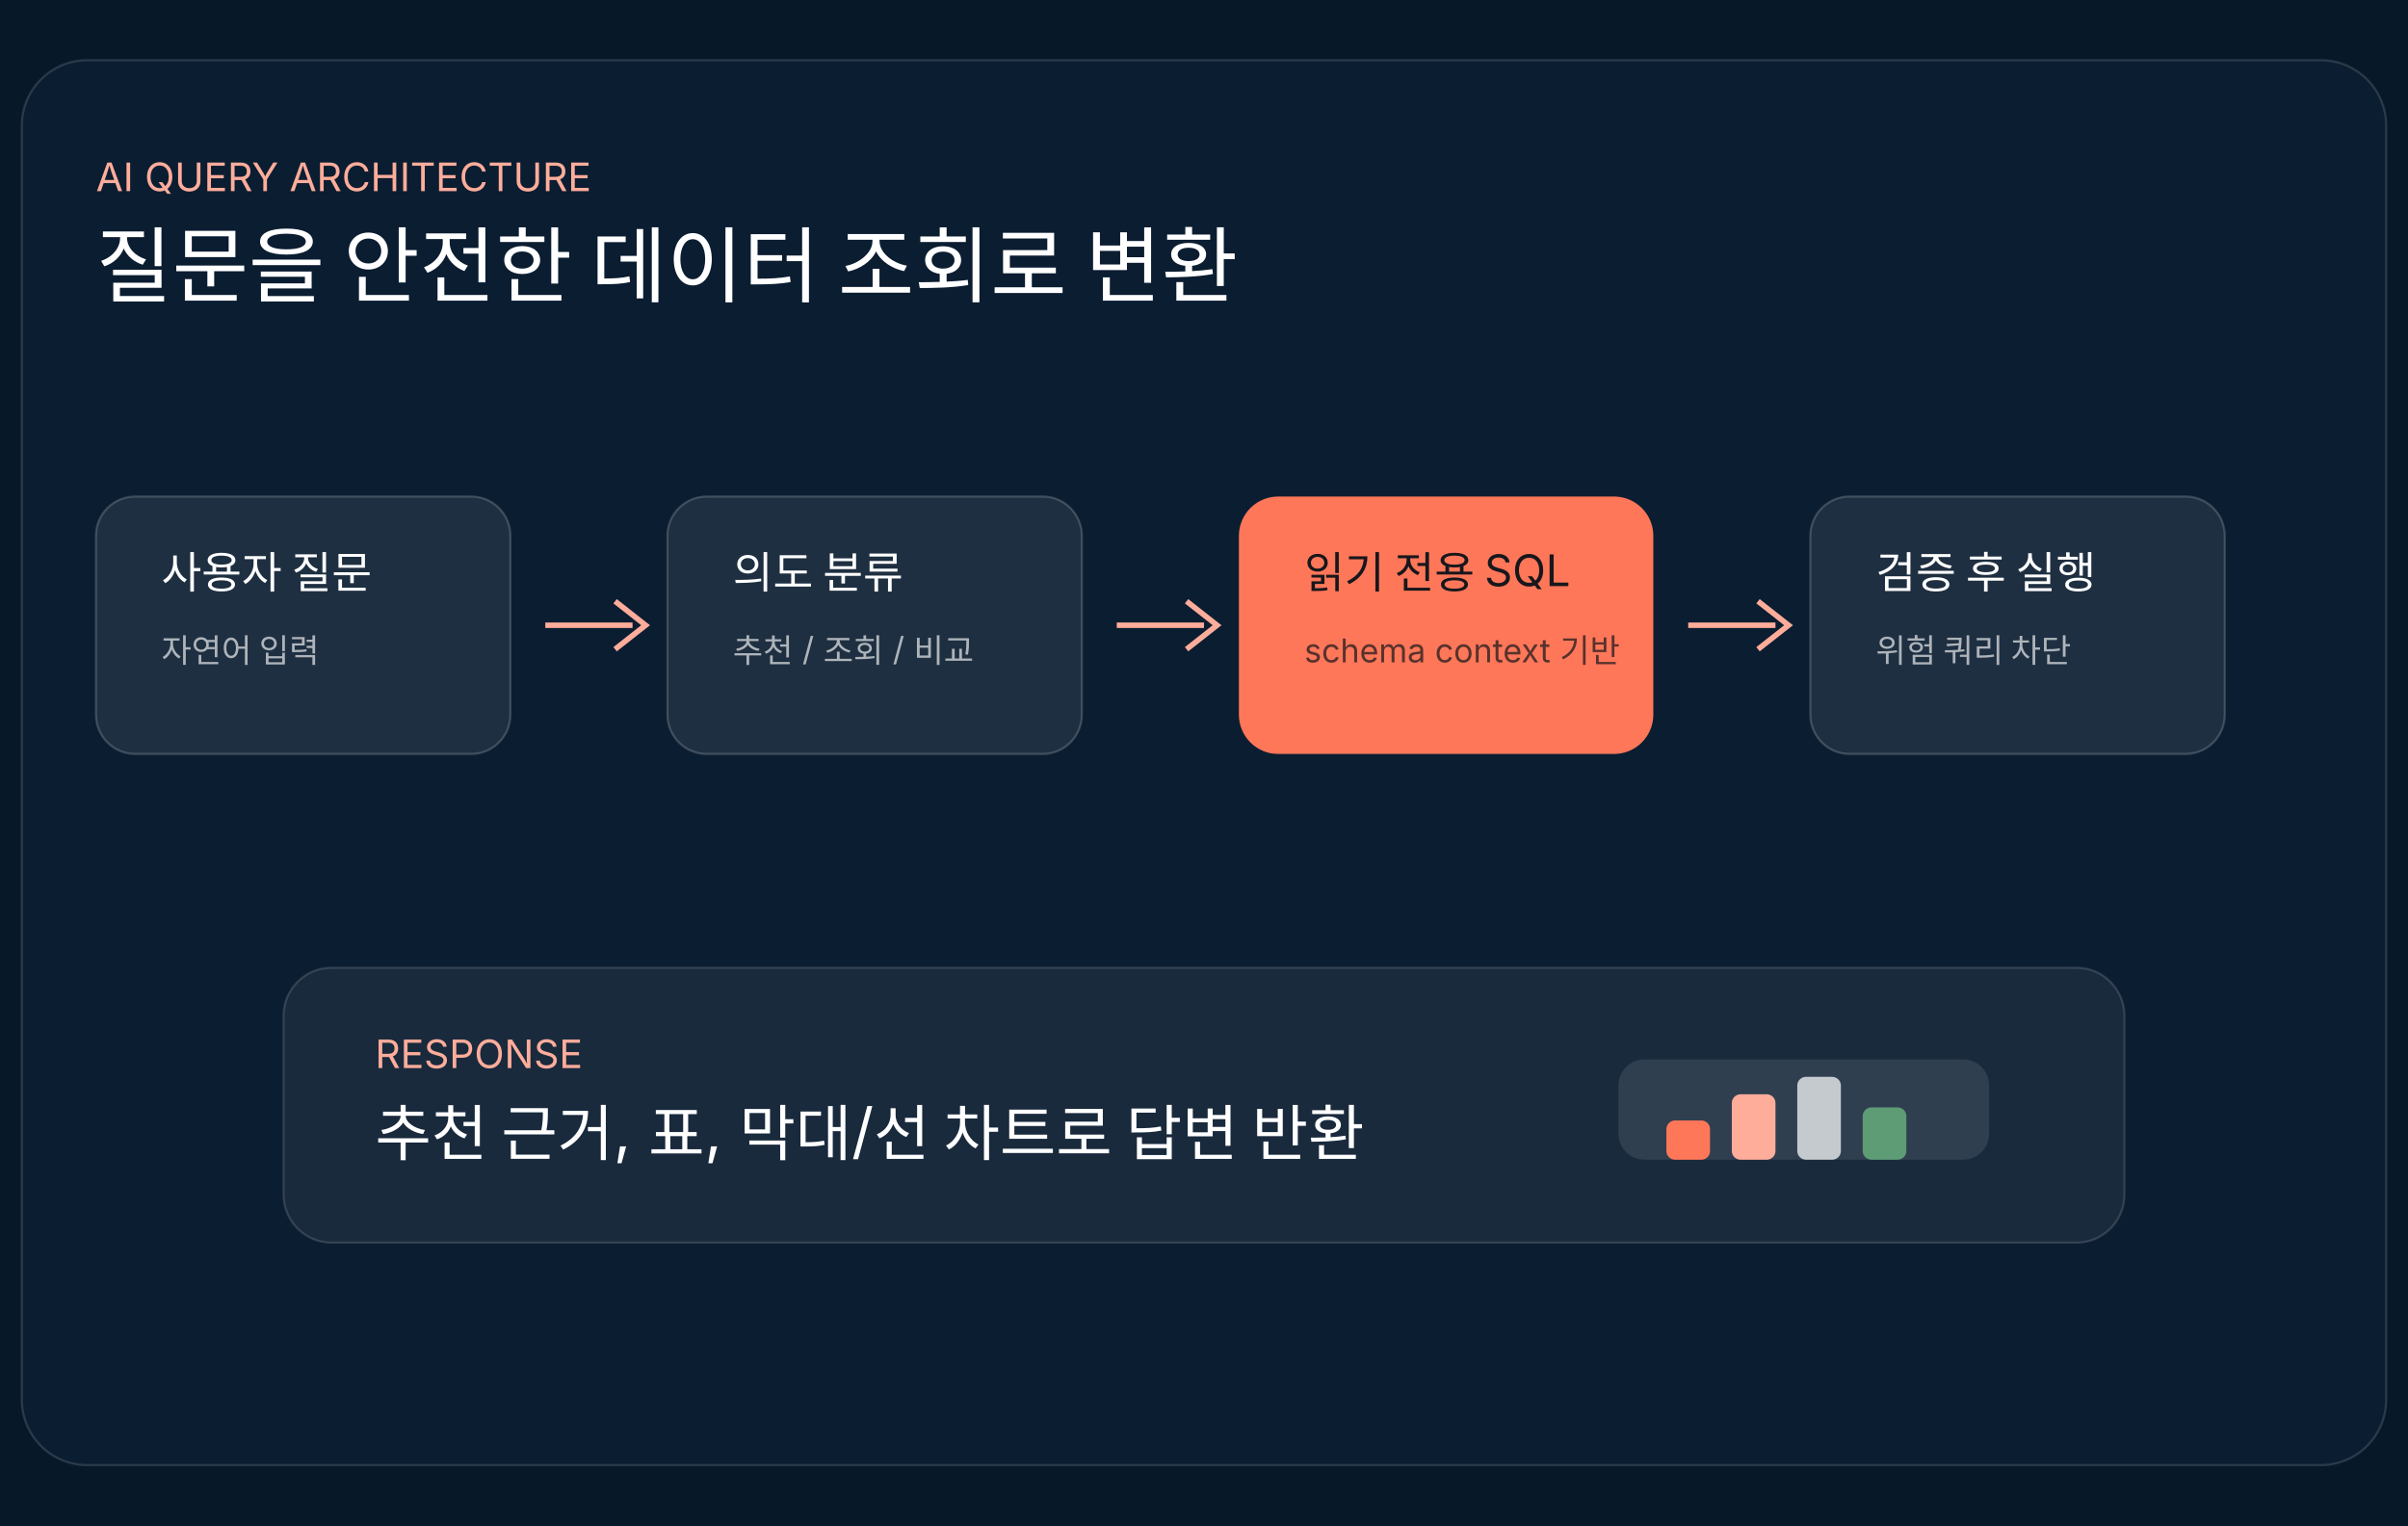
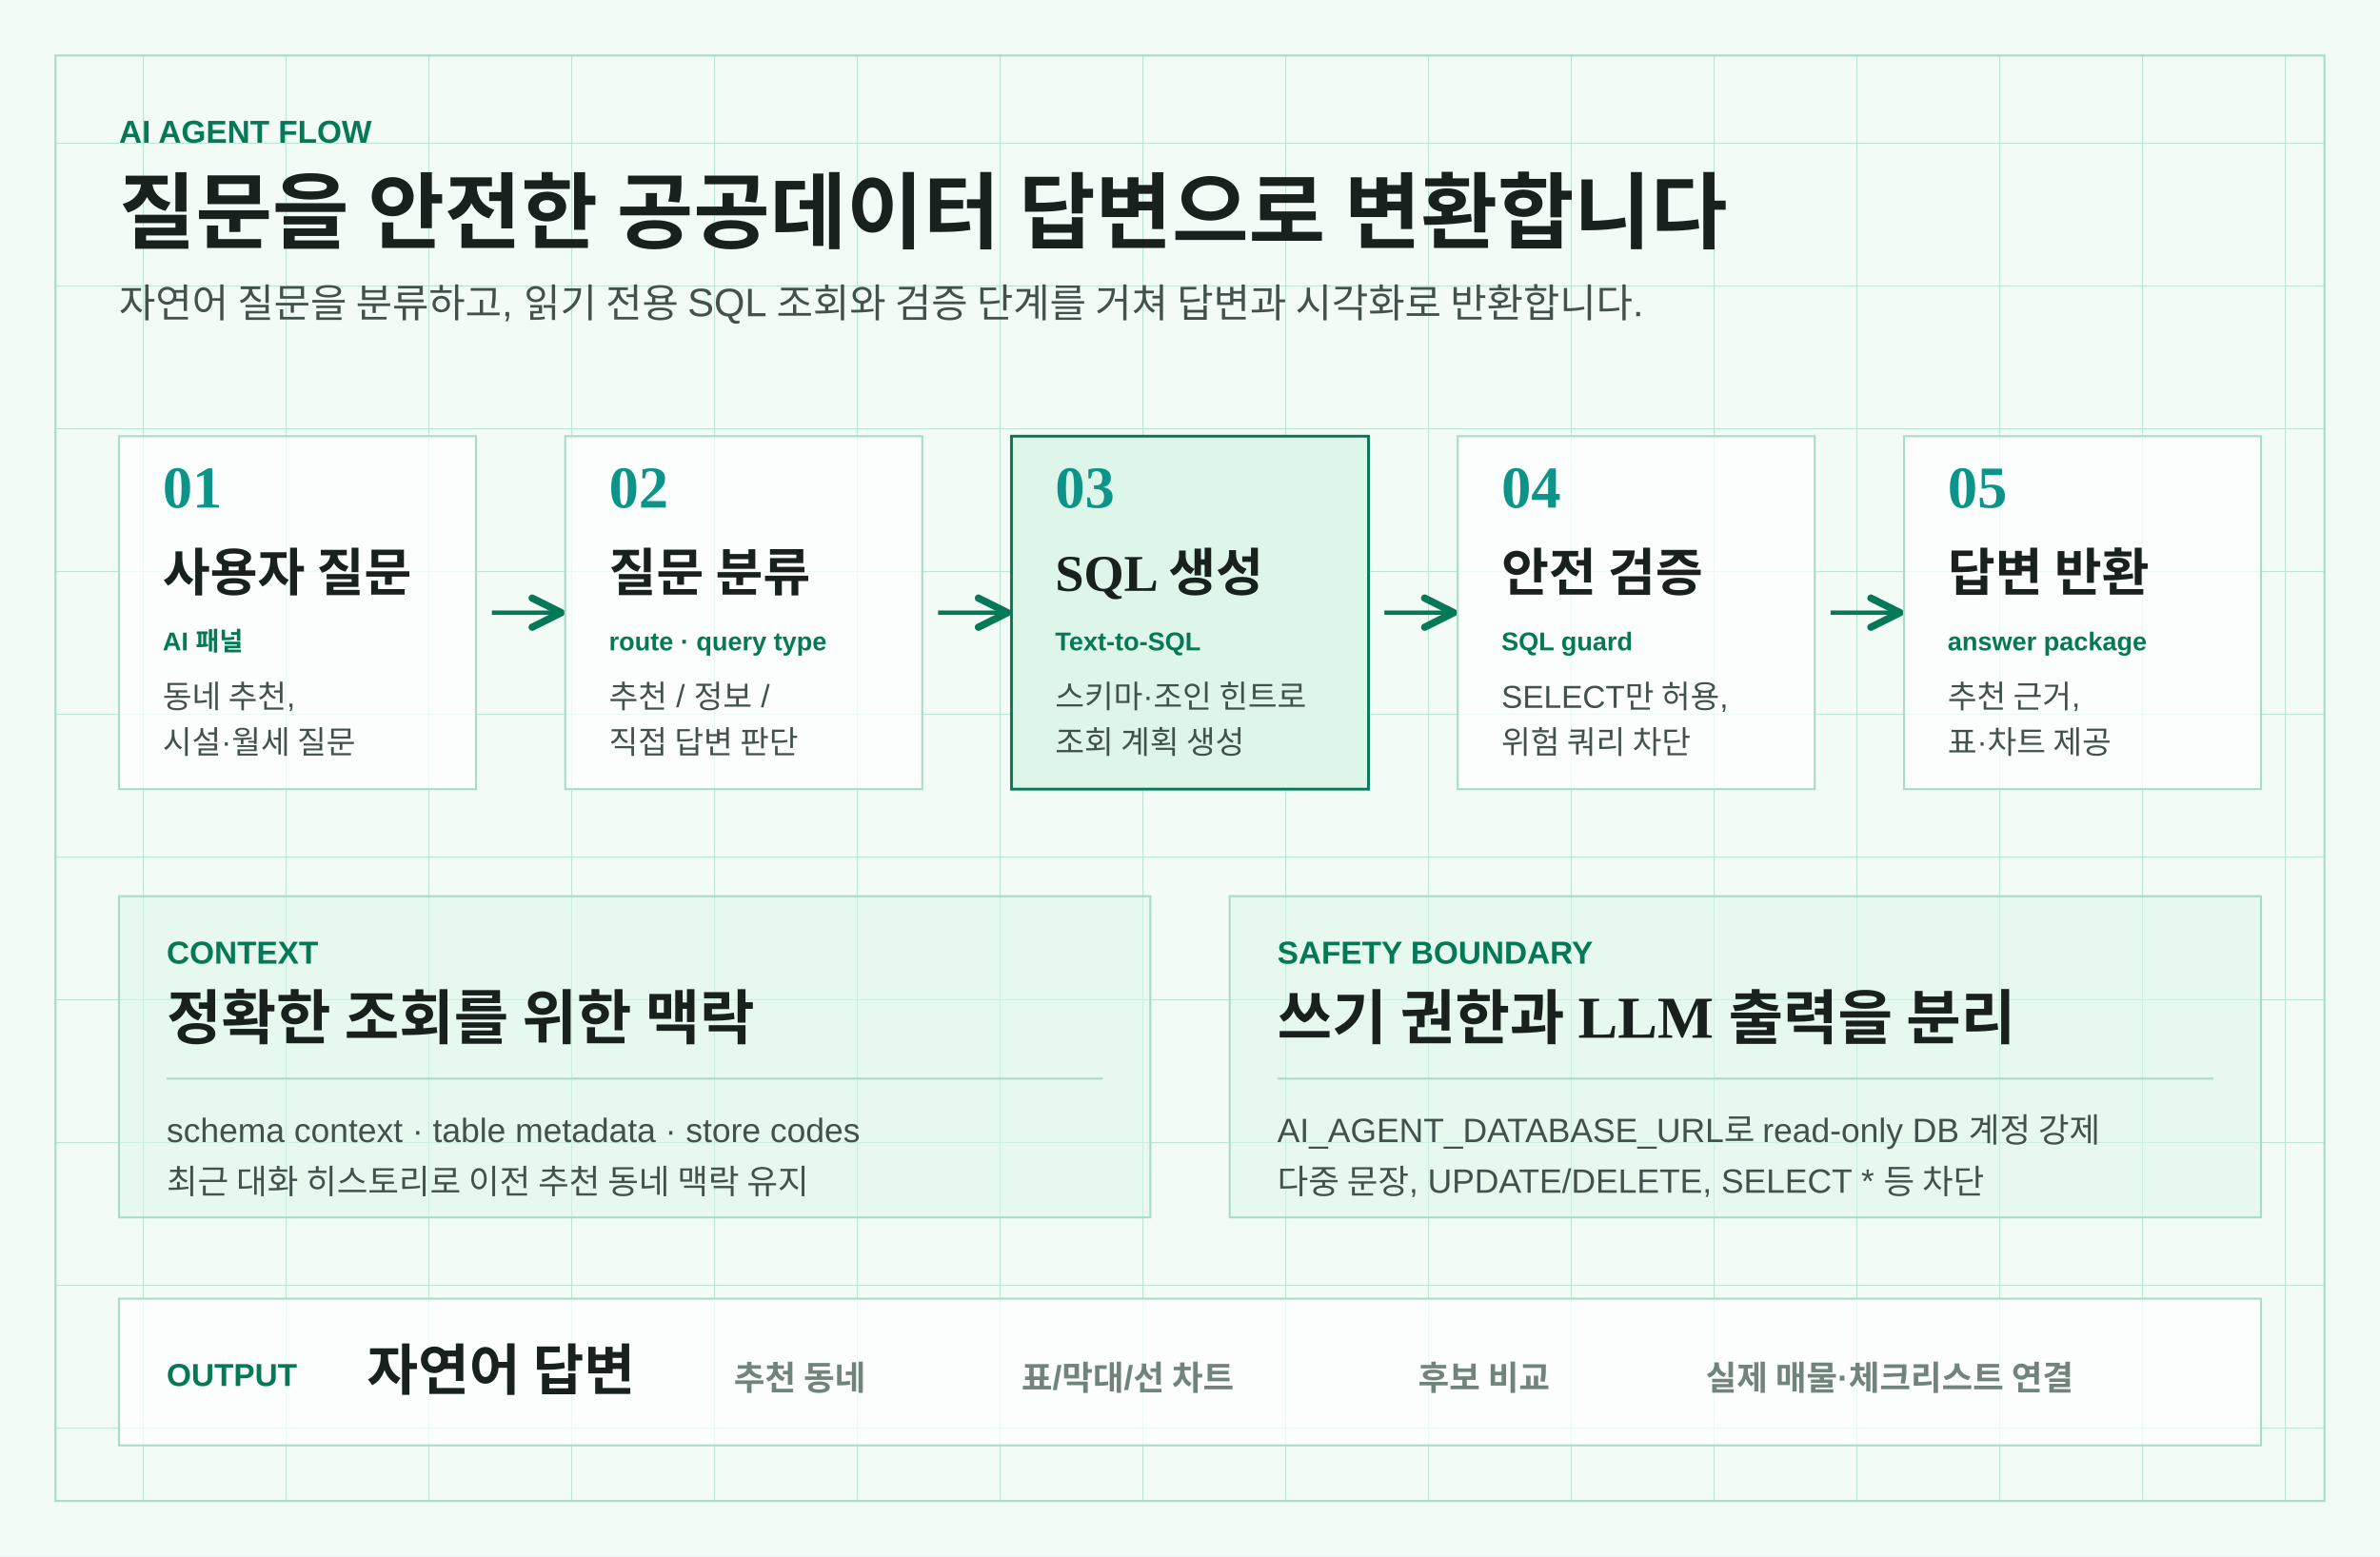
- <svg xmlns="http://www.w3.org/2000/svg" width="1200" height="760" viewBox="48 48 1104 664" role="img" aria-label="AI 질의 응답 구조도">
-   <rect width="1200" height="760" fill="#071829" />
-   <rect x="58" y="58" width="1084" height="644" rx="30" fill="#0b1d31" stroke="#ffffff" stroke-opacity=".14" />
-   <text x="92" y="118" font-family="Inter, Arial, sans-serif" font-size="18" fill="#ffad9b">AI QUERY ARCHITECTURE</text>
-   <text x="92" y="166" font-family="Inter, Arial, sans-serif" font-size="38" fill="#ffffff">질문을 안전한 데이터 조회로 변환</text>
-   <g font-family="Inter, Arial, sans-serif">
-     <rect x="92" y="258" width="190" height="118" rx="18" fill="#ffffff" fill-opacity=".08" stroke="#ffffff" stroke-opacity=".18" />
-     <text x="122" y="300" font-size="20" fill="#ffffff">사용자 질문</text>
-     <text x="122" y="334" font-size="15" fill="#ffffff" opacity=".64">자연어 입력</text>
-     <rect x="354" y="258" width="190" height="118" rx="18" fill="#ffffff" fill-opacity=".08" stroke="#ffffff" stroke-opacity=".18" />
-     <text x="384" y="300" font-size="20" fill="#ffffff">의도 분류</text>
-     <text x="384" y="334" font-size="15" fill="#ffffff" opacity=".64">추천 / 조회 / 비교</text>
-     <rect x="616" y="258" width="190" height="118" rx="18" fill="#ff7759" />
-     <text x="646" y="300" font-size="20" fill="#17171c">읽기 전용 SQL</text>
-     <text x="646" y="334" font-size="15" fill="#17171c" opacity=".72">schema context 기반</text>
-     <rect x="878" y="258" width="190" height="118" rx="18" fill="#ffffff" fill-opacity=".08" stroke="#ffffff" stroke-opacity=".18" />
-     <text x="908" y="300" font-size="20" fill="#ffffff">검증 후 실행</text>
-     <text x="908" y="334" font-size="15" fill="#ffffff" opacity=".64">위험 쿼리 차단</text>
+ <svg xmlns="http://www.w3.org/2000/svg" width="1200" height="785" viewBox="0 0 1200 785" role="img" aria-label="자취맵 AI Agent 구조도">
+   <defs>
+     <pattern id="grid" width="72" height="72" patternUnits="userSpaceOnUse">
+       <path d="M72 0H0V72" fill="none" stroke="#A8DCC6" stroke-width="1" />
+     </pattern>
+     <marker id="arrow" viewBox="0 0 12 12" refX="10" refY="6" markerWidth="10" markerHeight="10" orient="auto-start-reverse">
+       <path d="M2 2 10 6 2 10" fill="none" stroke="#047857" stroke-width="2" stroke-linecap="round" stroke-linejoin="round" />
+     </marker>
+     <style>
+       .bg { fill: #F2FBF6; }
+       .grid { fill: url(#grid); opacity: .72; }
+       .panel { fill: rgba(255,255,255,.72); stroke: #A8DCC6; stroke-width: 1; }
+       .panel-soft { fill: rgba(221,246,233,.52); stroke: #A8DCC6; stroke-width: 1; }
+       .panel-hot { fill: #DDF6E9; stroke: #047857; stroke-width: 1.4; }
+       .ink { fill: #18211E; font-family: Pretendard, Arial, sans-serif; }
+       .serif { fill: #18211E; font-family: Georgia, "Times New Roman", serif; font-weight: 700; }
+       .muted { fill: #42514C; font-family: Pretendard, Arial, sans-serif; }
+       .accent { fill: #047857; font-family: Pretendard, Arial, sans-serif; font-weight: 800; }
+       .caption { fill: #71847B; font-family: Pretendard, Arial, sans-serif; font-weight: 700; }
+       .code { fill: #0D9488; font-family: Georgia, "Times New Roman", serif; font-weight: 800; }
+       .line { stroke: #047857; stroke-width: 2.2; fill: none; marker-end: url(#arrow); }
+       .thin { stroke: #A8DCC6; stroke-width: 1; }
+     </style>
+   </defs>
+   <rect class="bg" width="1200" height="785" />
+   <rect class="grid" x="28" y="28" width="1144" height="729" />
+   <rect x="28" y="28" width="1144" height="729" fill="none" stroke="#A8DCC6" />
+   <text class="accent" x="60" y="72" font-size="16">AI AGENT FLOW</text>
+   <text class="serif" x="60" y="122" font-size="42">질문을 안전한 공공데이터 답변으로 변환합니다</text>
+   <text class="muted" x="60" y="160" font-size="20">자연어 질문을 분류하고, 읽기 전용 SQL 조회와 검증 단계를 거쳐 답변과 시각화로 반환합니다.</text>
+   <g transform="translate(60 220)">
+     <rect class="panel" x="0" y="0" width="180" height="178" />
+     <text class="code" x="22" y="36" font-size="30">01</text>
+     <text class="serif" x="22" y="78" font-size="26">사용자 질문</text>
+     <text class="accent" x="22" y="108" font-size="13">AI 패널</text>
+     <text class="muted" x="22" y="137" font-size="16">동네 추천,</text>
+     <text class="muted" x="22" y="160" font-size="16">시설·월세 질문</text>
  </g>
-   <g stroke="#ffad9b" stroke-width="2.5" fill="none">
-     <path d="M298 317h40" />
-     <path d="M330 306l14 11-14 11" />
-     <path d="M560 317h40" />
-     <path d="M592 306l14 11-14 11" />
-     <path d="M822 317h40" />
-     <path d="M854 306l14 11-14 11" />
+   <path class="line" d="M248 309H283" />
+   <g transform="translate(285 220)">
+     <rect class="panel" x="0" y="0" width="180" height="178" />
+     <text class="code" x="22" y="36" font-size="30">02</text>
+     <text class="serif" x="22" y="78" font-size="26">질문 분류</text>
+     <text class="accent" x="22" y="108" font-size="13">route · query type</text>
+     <text class="muted" x="22" y="137" font-size="16">추천 / 정보 /</text>
+     <text class="muted" x="22" y="160" font-size="16">직접 답변 판단</text>
  </g>
-   <rect x="178" y="474" width="844" height="126" rx="22" fill="#ffffff" fill-opacity=".06" stroke="#ffffff" stroke-opacity=".14" />
-   <text x="220" y="520" font-family="Inter, Arial, sans-serif" font-size="18" fill="#ffad9b">RESPONSE</text>
-   <text x="220" y="560" font-family="Inter, Arial, sans-serif" font-size="28" fill="#ffffff">추천 근거, 표, 막대/선 차트로 답변 반환</text>
-   <rect x="790" y="516" width="170" height="46" rx="12" fill="#ffffff" fill-opacity=".10" />
-   <rect x="812" y="544" width="20" height="18" rx="4" fill="#ff7759" />
-   <rect x="842" y="532" width="20" height="30" rx="4" fill="#ffad9b" />
-   <rect x="872" y="524" width="20" height="38" rx="4" fill="#ffffff" fill-opacity=".72" />
-   <rect x="902" y="538" width="20" height="24" rx="4" fill="#5d9c75" />
+   <path class="line" d="M473 309H508" />
+   <g transform="translate(510 220)">
+     <rect class="panel-hot" x="0" y="0" width="180" height="178" />
+     <text class="code" x="22" y="36" font-size="30">03</text>
+     <text class="serif" x="22" y="78" font-size="26">SQL 생성</text>
+     <text class="accent" x="22" y="108" font-size="13">Text-to-SQL</text>
+     <text class="muted" x="22" y="137" font-size="16">스키마·조인 힌트로</text>
+     <text class="muted" x="22" y="160" font-size="16">조회 계획 생성</text>
+   </g>
+   <path class="line" d="M698 309H733" />
+   <g transform="translate(735 220)">
+     <rect class="panel" x="0" y="0" width="180" height="178" />
+     <text class="code" x="22" y="36" font-size="30">04</text>
+     <text class="serif" x="22" y="78" font-size="26">안전 검증</text>
+     <text class="accent" x="22" y="108" font-size="13">SQL guard</text>
+     <text class="muted" x="22" y="137" font-size="16">SELECT만 허용,</text>
+     <text class="muted" x="22" y="160" font-size="16">위험 쿼리 차단</text>
+   </g>
+   <path class="line" d="M923 309H958" />
+   <g transform="translate(960 220)">
+     <rect class="panel" x="0" y="0" width="180" height="178" />
+     <text class="code" x="22" y="36" font-size="30">05</text>
+     <text class="serif" x="22" y="78" font-size="26">답변 반환</text>
+     <text class="accent" x="22" y="108" font-size="13">answer package</text>
+     <text class="muted" x="22" y="137" font-size="16">추천 근거,</text>
+     <text class="muted" x="22" y="160" font-size="16">표·차트 제공</text>
+   </g>
+   <g transform="translate(60 452)">
+     <rect class="panel-soft" x="0" y="0" width="520" height="162" />
+     <text class="accent" x="24" y="34" font-size="16">CONTEXT</text>
+     <text class="serif" x="24" y="72" font-size="30">정확한 조회를 위한 맥락</text>
+     <line class="thin" x1="24" y1="92" x2="496" y2="92" />
+     <text class="muted" x="24" y="124" font-size="17">schema context · table metadata · store codes</text>
+     <text class="muted" x="24" y="150" font-size="17">최근 대화 히스토리로 이전 추천 동네 맥락 유지</text>
+   </g>
+   <g transform="translate(620 452)">
+     <rect class="panel-soft" x="0" y="0" width="520" height="162" />
+     <text class="accent" x="24" y="34" font-size="16">SAFETY BOUNDARY</text>
+     <text class="serif" x="24" y="72" font-size="30">쓰기 권한과 LLM 출력을 분리</text>
+     <line class="thin" x1="24" y1="92" x2="496" y2="92" />
+     <text class="muted" x="24" y="124" font-size="17">AI_AGENT_DATABASE_URL로 read-only DB 계정 강제</text>
+     <text class="muted" x="24" y="150" font-size="17">다중 문장, UPDATE/DELETE, SELECT * 등 차단</text>
+   </g>
+   <g transform="translate(60 655)">
+     <rect class="panel" x="0" y="0" width="1080" height="74" />
+     <text class="accent" x="24" y="44" font-size="16">OUTPUT</text>
+     <text class="serif" x="125" y="46" font-size="28">자연어 답변</text>
+     <text class="caption" x="310" y="46" font-size="17">추천 동네</text>
+     <text class="caption" x="455" y="46" font-size="17">표/막대/선 차트</text>
+     <text class="caption" x="655" y="46" font-size="17">후보 비교</text>
+     <text class="caption" x="800" y="46" font-size="17">실제 매물·체크리스트 연결</text>
+   </g>
</svg>
